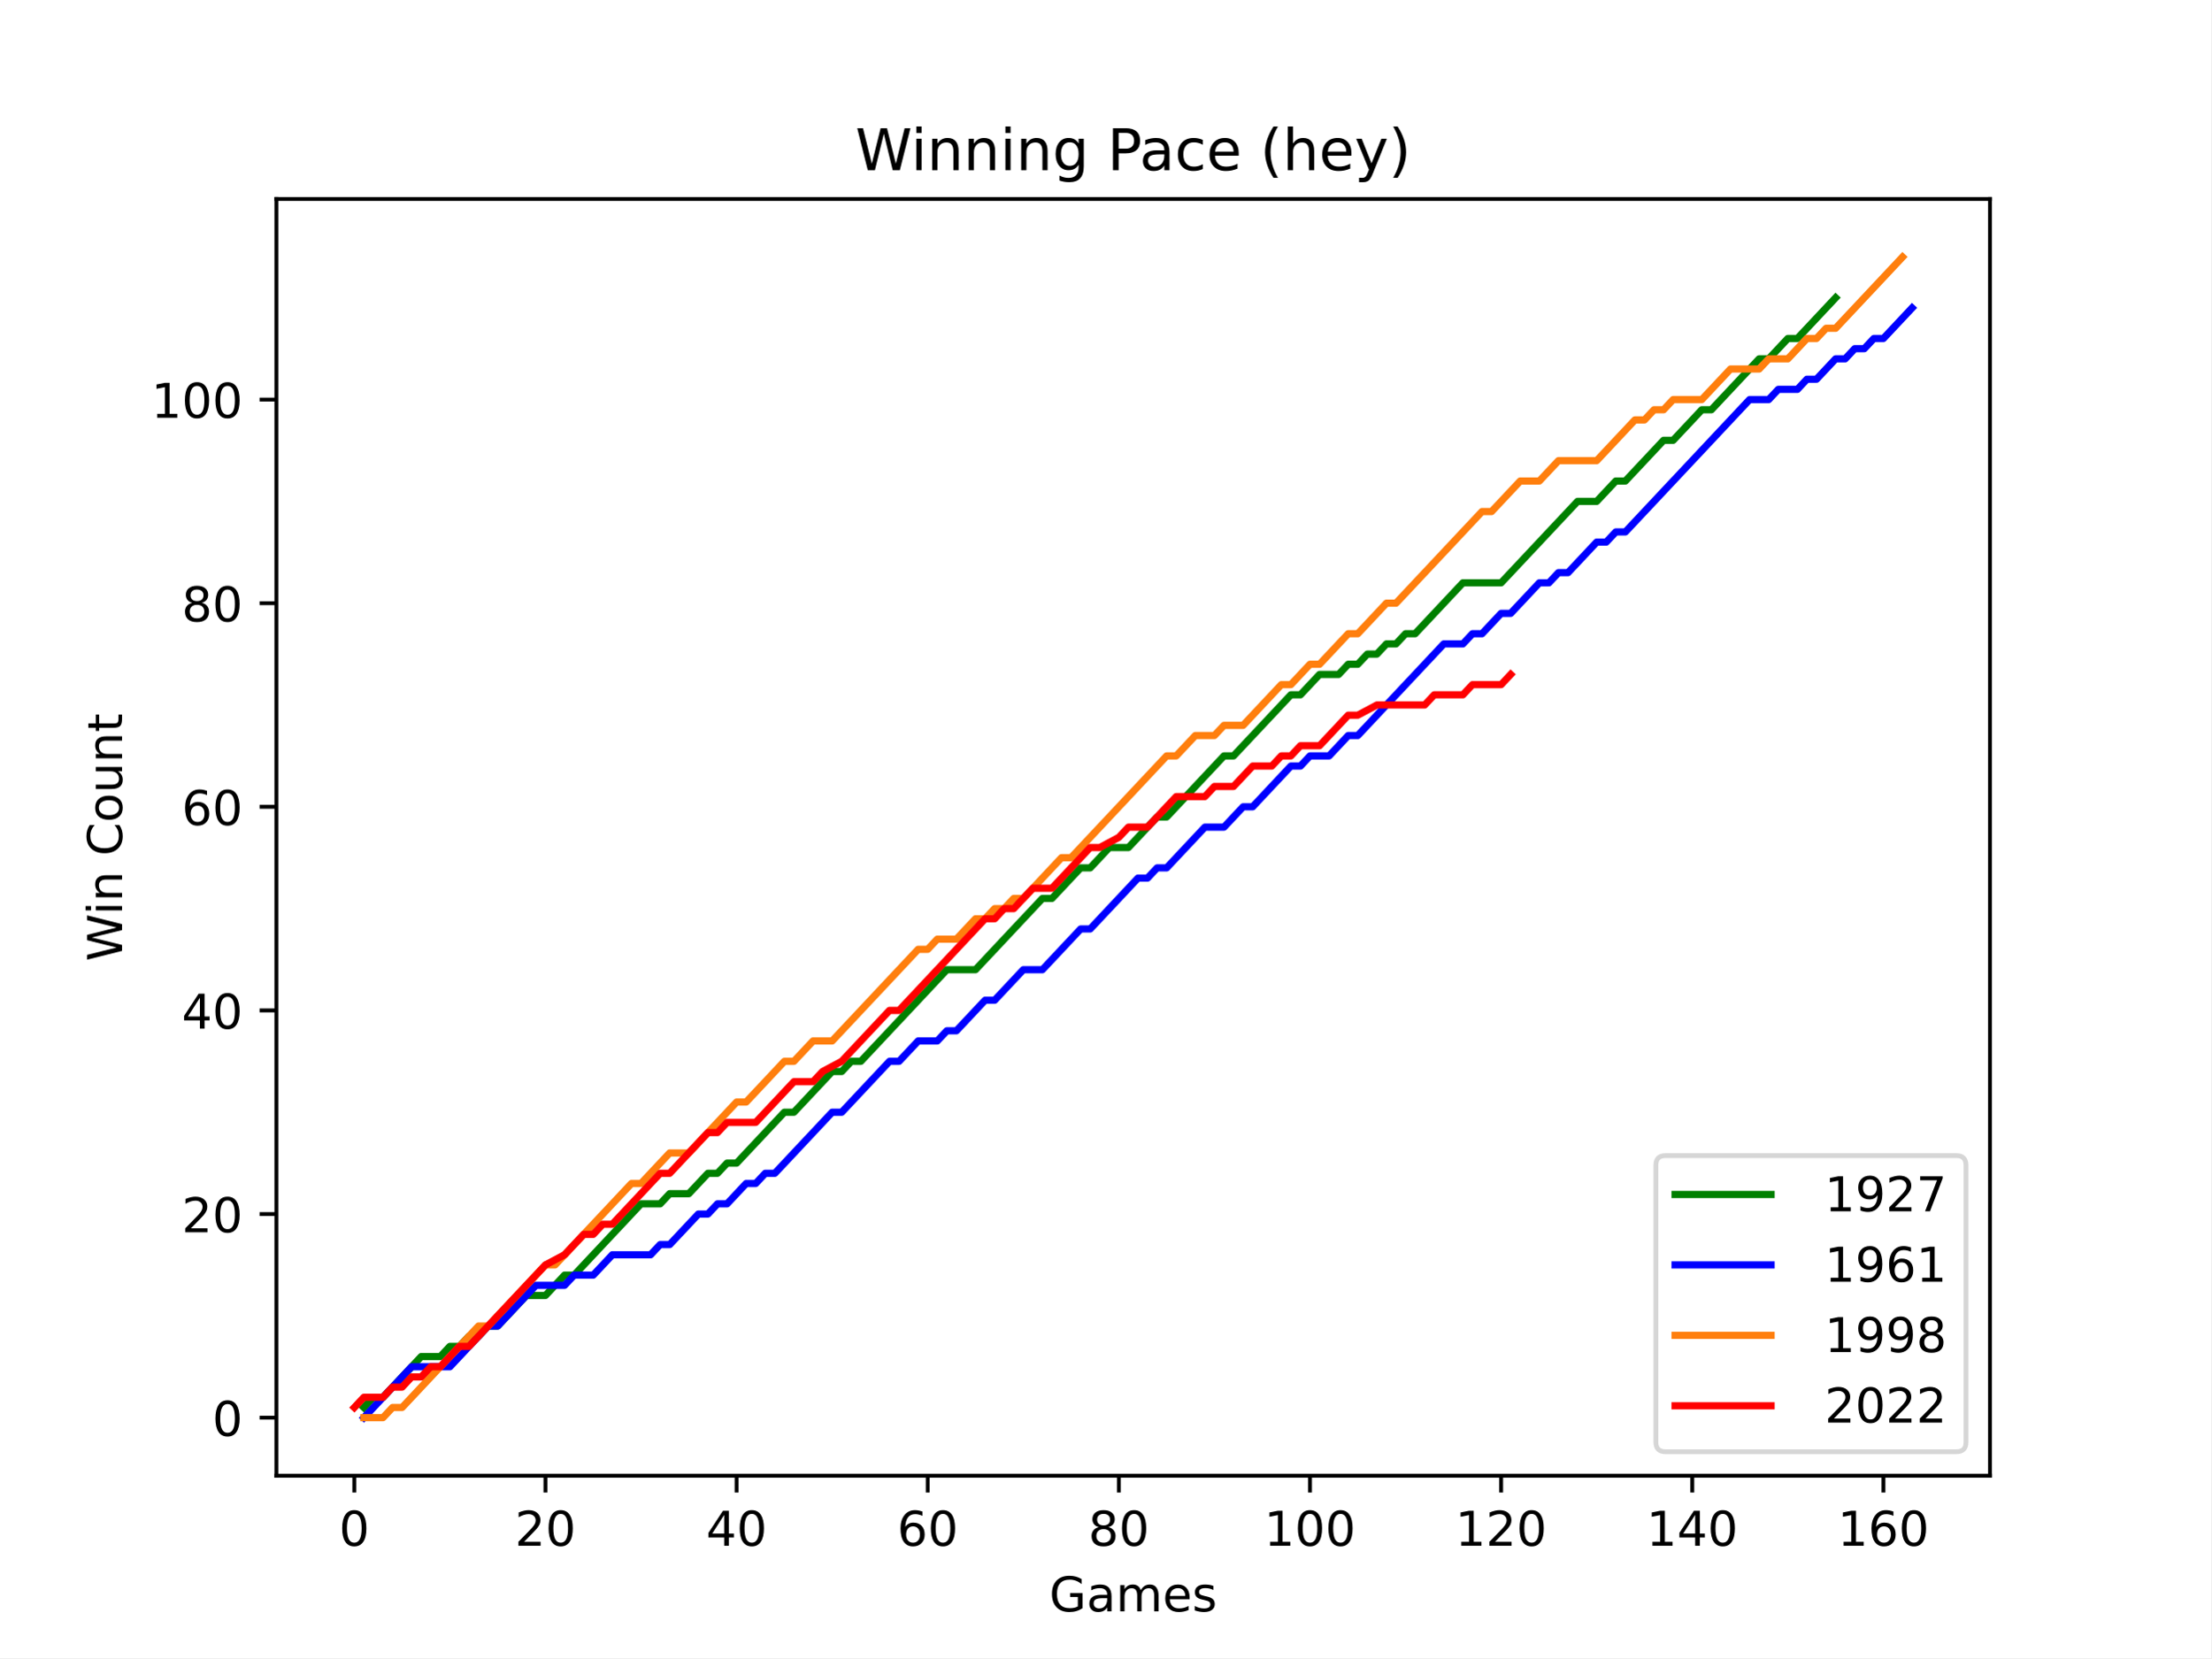
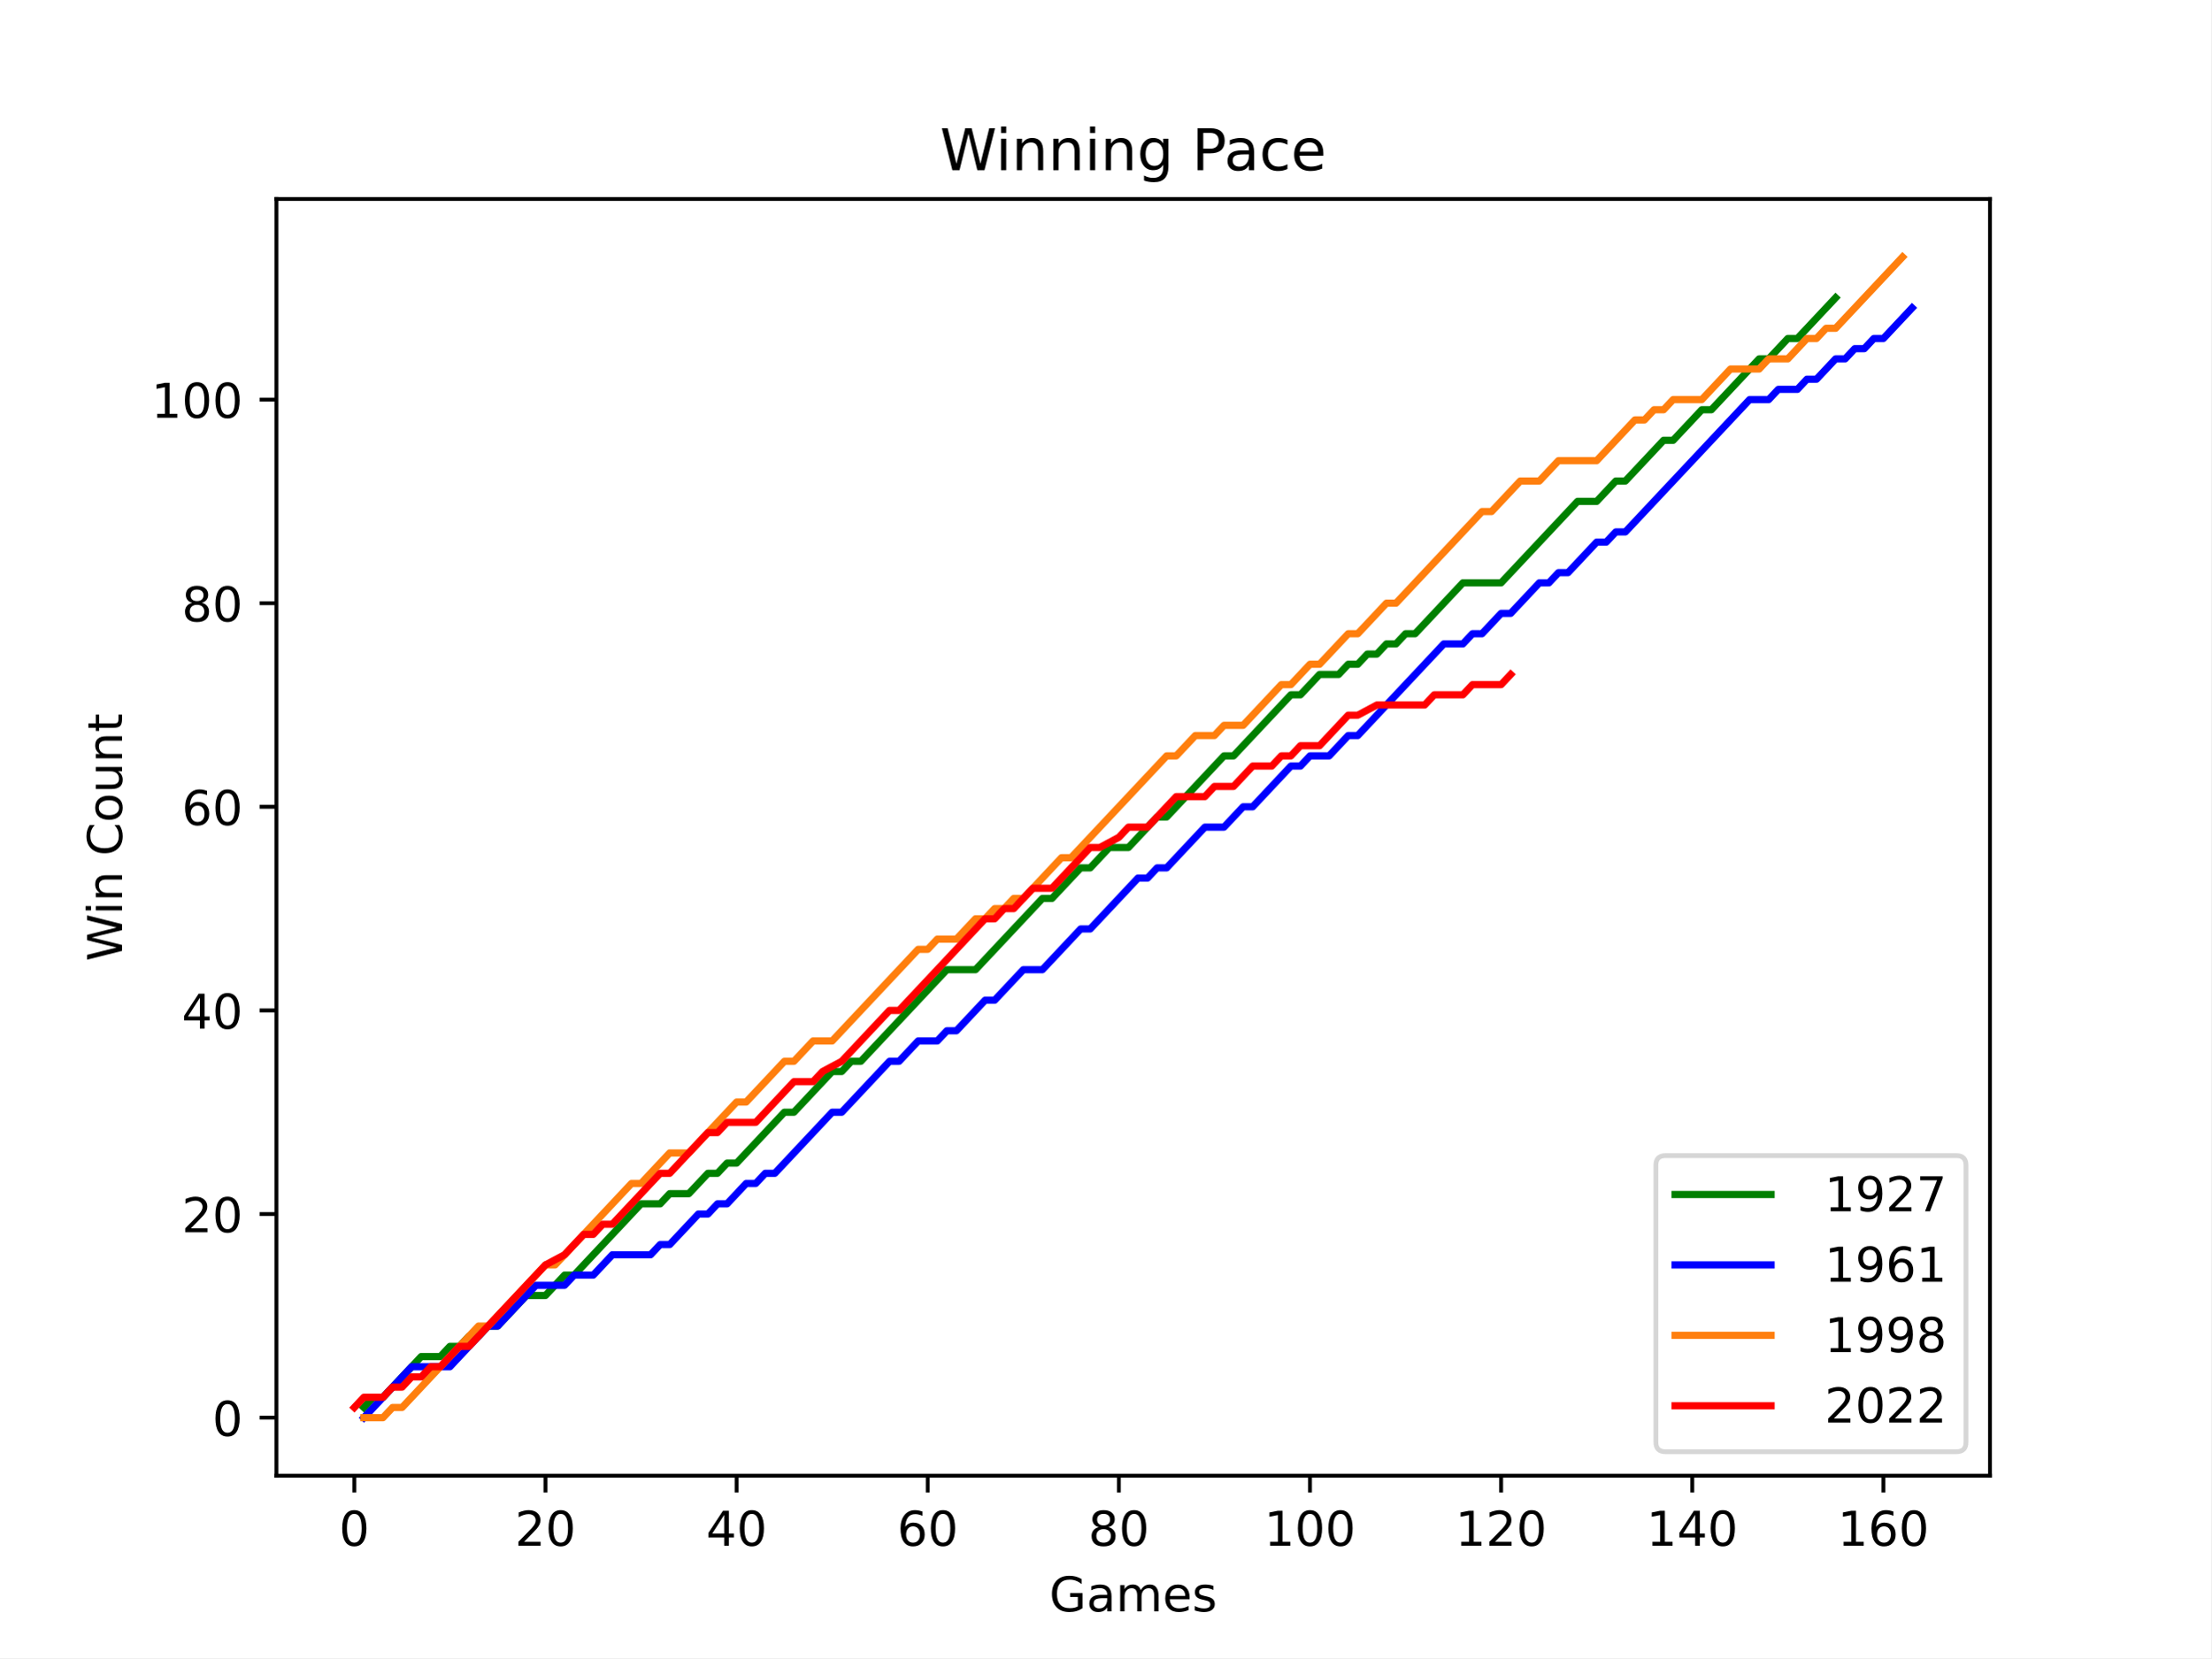
<svg xmlns="http://www.w3.org/2000/svg" xmlns:xlink="http://www.w3.org/1999/xlink" width="460.8pt" height="345.6pt" viewBox="0 0 460.8 345.6" version="1.1">
  <defs>
    <style type="text/css">*{stroke-linejoin: round; stroke-linecap: butt}</style>
  </defs>
  <g id="figure_1">
    <g id="patch_1">
      <path d="M 0 345.6  L 460.8 345.6  L 460.8 0  L 0 0  z " style="fill: #ffffff" />
    </g>
    <g id="axes_1">
      <g id="patch_2">
        <path d="M 57.6 307.584  L 414.72 307.584  L 414.72 41.472  L 57.6 41.472  z " style="fill: #ffffff" />
      </g>
      <g id="matplotlib.axis_1">
        <g id="xtick_1">
          <g id="line2d_1">
            <defs>
-               <path id="m401b7bb1f9" d="M 0 0  L 0 3.5  " style="stroke: #000000; stroke-width: 0.8" />
-             </defs>
-             <g>
-               <use xlink:href="#m401b7bb1f9" x="73.833" y="307.584" style="stroke: #000000; stroke-width: 0.8" />
+               <path id="m3559466e5a" d="M 0 0  L 0 3.5  " style="stroke: #000000; stroke-width: 0.8" />
+             </defs>
+             <g>
+               <use xlink:href="#m3559466e5a" x="73.833" y="307.584" style="stroke: #000000; stroke-width: 0.8" />
            </g>
          </g>
          <g id="text_1">
            <g transform="translate(70.65148 322.1824)scale(0.1 -0.1)">
              <defs>
                <path id="DejaVuSans-30" d="M 2034 4250  Q 1547 4250 1301 3770  Q 1056 3291 1056 2328  Q 1056 1369 1301 889  Q 1547 409 2034 409  Q 2525 409 2770 889  Q 3016 1369 3016 2328  Q 3016 3291 2770 3770  Q 2525 4250 2034 4250  z M 2034 4750  Q 2819 4750 3233 4129  Q 3647 3509 3647 2328  Q 3647 1150 3233 529  Q 2819 -91 2034 -91  Q 1250 -91 836 529  Q 422 1150 422 2328  Q 422 3509 836 4129  Q 1250 4750 2034 4750  z " transform="scale(0.015625)" />
              </defs>
              <use xlink:href="#DejaVuSans-30" />
            </g>
          </g>
        </g>
        <g id="xtick_2">
          <g id="line2d_2">
            <g>
-               <use xlink:href="#m401b7bb1f9" x="113.668" y="307.584" style="stroke: #000000; stroke-width: 0.8" />
+               <use xlink:href="#m3559466e5a" x="113.668" y="307.584" style="stroke: #000000; stroke-width: 0.8" />
            </g>
          </g>
          <g id="text_2">
            <g transform="translate(107.3051 322.1824)scale(0.1 -0.1)">
              <defs>
                <path id="DejaVuSans-32" d="M 1228 531  L 3431 531  L 3431 0  L 469 0  L 469 531  Q 828 903 1448 1529  Q 2069 2156 2228 2338  Q 2531 2678 2651 2914  Q 2772 3150 2772 3378  Q 2772 3750 2511 3984  Q 2250 4219 1831 4219  Q 1534 4219 1204 4116  Q 875 4013 500 3803  L 500 4441  Q 881 4594 1212 4672  Q 1544 4750 1819 4750  Q 2544 4750 2975 4387  Q 3406 4025 3406 3419  Q 3406 3131 3298 2873  Q 3191 2616 2906 2266  Q 2828 2175 2409 1742  Q 1991 1309 1228 531  z " transform="scale(0.015625)" />
              </defs>
              <use xlink:href="#DejaVuSans-32" />
              <use xlink:href="#DejaVuSans-30" x="63.623" />
            </g>
          </g>
        </g>
        <g id="xtick_3">
          <g id="line2d_3">
            <g>
-               <use xlink:href="#m401b7bb1f9" x="153.503" y="307.584" style="stroke: #000000; stroke-width: 0.8" />
+               <use xlink:href="#m3559466e5a" x="153.503" y="307.584" style="stroke: #000000; stroke-width: 0.8" />
            </g>
          </g>
          <g id="text_3">
            <g transform="translate(147.1401 322.1824)scale(0.1 -0.1)">
              <defs>
                <path id="DejaVuSans-34" d="M 2419 4116  L 825 1625  L 2419 1625  L 2419 4116  z M 2253 4666  L 3047 4666  L 3047 1625  L 3713 1625  L 3713 1100  L 3047 1100  L 3047 0  L 2419 0  L 2419 1100  L 313 1100  L 313 1709  L 2253 4666  z " transform="scale(0.015625)" />
              </defs>
              <use xlink:href="#DejaVuSans-34" />
              <use xlink:href="#DejaVuSans-30" x="63.623" />
            </g>
          </g>
        </g>
        <g id="xtick_4">
          <g id="line2d_4">
            <g>
-               <use xlink:href="#m401b7bb1f9" x="193.337" y="307.584" style="stroke: #000000; stroke-width: 0.8" />
+               <use xlink:href="#m3559466e5a" x="193.337" y="307.584" style="stroke: #000000; stroke-width: 0.8" />
            </g>
          </g>
          <g id="text_4">
            <g transform="translate(186.975 322.1824)scale(0.1 -0.1)">
              <defs>
                <path id="DejaVuSans-36" d="M 2113 2584  Q 1688 2584 1439 2293  Q 1191 2003 1191 1497  Q 1191 994 1439 701  Q 1688 409 2113 409  Q 2538 409 2786 701  Q 3034 994 3034 1497  Q 3034 2003 2786 2293  Q 2538 2584 2113 2584  z M 3366 4563  L 3366 3988  Q 3128 4100 2886 4159  Q 2644 4219 2406 4219  Q 1781 4219 1451 3797  Q 1122 3375 1075 2522  Q 1259 2794 1537 2939  Q 1816 3084 2150 3084  Q 2853 3084 3261 2657  Q 3669 2231 3669 1497  Q 3669 778 3244 343  Q 2819 -91 2113 -91  Q 1303 -91 875 529  Q 447 1150 447 2328  Q 447 3434 972 4092  Q 1497 4750 2381 4750  Q 2619 4750 2861 4703  Q 3103 4656 3366 4563  z " transform="scale(0.015625)" />
              </defs>
              <use xlink:href="#DejaVuSans-36" />
              <use xlink:href="#DejaVuSans-30" x="63.623" />
            </g>
          </g>
        </g>
        <g id="xtick_5">
          <g id="line2d_5">
            <g>
-               <use xlink:href="#m401b7bb1f9" x="233.172" y="307.584" style="stroke: #000000; stroke-width: 0.8" />
+               <use xlink:href="#m3559466e5a" x="233.172" y="307.584" style="stroke: #000000; stroke-width: 0.8" />
            </g>
          </g>
          <g id="text_5">
            <g transform="translate(226.8099 322.1824)scale(0.1 -0.1)">
              <defs>
                <path id="DejaVuSans-38" d="M 2034 2216  Q 1584 2216 1326 1975  Q 1069 1734 1069 1313  Q 1069 891 1326 650  Q 1584 409 2034 409  Q 2484 409 2743 651  Q 3003 894 3003 1313  Q 3003 1734 2745 1975  Q 2488 2216 2034 2216  z M 1403 2484  Q 997 2584 770 2862  Q 544 3141 544 3541  Q 544 4100 942 4425  Q 1341 4750 2034 4750  Q 2731 4750 3128 4425  Q 3525 4100 3525 3541  Q 3525 3141 3298 2862  Q 3072 2584 2669 2484  Q 3125 2378 3379 2068  Q 3634 1759 3634 1313  Q 3634 634 3220 271  Q 2806 -91 2034 -91  Q 1263 -91 848 271  Q 434 634 434 1313  Q 434 1759 690 2068  Q 947 2378 1403 2484  z M 1172 3481  Q 1172 3119 1398 2916  Q 1625 2713 2034 2713  Q 2441 2713 2670 2916  Q 2900 3119 2900 3481  Q 2900 3844 2670 4047  Q 2441 4250 2034 4250  Q 1625 4250 1398 4047  Q 1172 3844 1172 3481  z " transform="scale(0.015625)" />
              </defs>
              <use xlink:href="#DejaVuSans-38" />
              <use xlink:href="#DejaVuSans-30" x="63.623" />
            </g>
          </g>
        </g>
        <g id="xtick_6">
          <g id="line2d_6">
            <g>
-               <use xlink:href="#m401b7bb1f9" x="273.007" y="307.584" style="stroke: #000000; stroke-width: 0.8" />
+               <use xlink:href="#m3559466e5a" x="273.007" y="307.584" style="stroke: #000000; stroke-width: 0.8" />
            </g>
          </g>
          <g id="text_6">
            <g transform="translate(263.4635 322.1824)scale(0.1 -0.1)">
              <defs>
                <path id="DejaVuSans-31" d="M 794 531  L 1825 531  L 1825 4091  L 703 3866  L 703 4441  L 1819 4666  L 2450 4666  L 2450 531  L 3481 531  L 3481 0  L 794 0  L 794 531  z " transform="scale(0.015625)" />
              </defs>
              <use xlink:href="#DejaVuSans-31" />
              <use xlink:href="#DejaVuSans-30" x="63.623" />
              <use xlink:href="#DejaVuSans-30" x="127.246" />
            </g>
          </g>
        </g>
        <g id="xtick_7">
          <g id="line2d_7">
            <g>
-               <use xlink:href="#m401b7bb1f9" x="312.842" y="307.584" style="stroke: #000000; stroke-width: 0.8" />
+               <use xlink:href="#m3559466e5a" x="312.842" y="307.584" style="stroke: #000000; stroke-width: 0.8" />
            </g>
          </g>
          <g id="text_7">
            <g transform="translate(303.2985 322.1824)scale(0.1 -0.1)">
              <use xlink:href="#DejaVuSans-31" />
              <use xlink:href="#DejaVuSans-32" x="63.623" />
              <use xlink:href="#DejaVuSans-30" x="127.246" />
            </g>
          </g>
        </g>
        <g id="xtick_8">
          <g id="line2d_8">
            <g>
-               <use xlink:href="#m401b7bb1f9" x="352.677" y="307.584" style="stroke: #000000; stroke-width: 0.8" />
+               <use xlink:href="#m3559466e5a" x="352.677" y="307.584" style="stroke: #000000; stroke-width: 0.8" />
            </g>
          </g>
          <g id="text_8">
            <g transform="translate(343.1334 322.1824)scale(0.1 -0.1)">
              <use xlink:href="#DejaVuSans-31" />
              <use xlink:href="#DejaVuSans-34" x="63.623" />
              <use xlink:href="#DejaVuSans-30" x="127.246" />
            </g>
          </g>
        </g>
        <g id="xtick_9">
          <g id="line2d_9">
            <g>
-               <use xlink:href="#m401b7bb1f9" x="392.512" y="307.584" style="stroke: #000000; stroke-width: 0.8" />
+               <use xlink:href="#m3559466e5a" x="392.512" y="307.584" style="stroke: #000000; stroke-width: 0.8" />
            </g>
          </g>
          <g id="text_9">
            <g transform="translate(382.9683 322.1824)scale(0.1 -0.1)">
              <use xlink:href="#DejaVuSans-31" />
              <use xlink:href="#DejaVuSans-36" x="63.623" />
              <use xlink:href="#DejaVuSans-30" x="127.246" />
            </g>
          </g>
        </g>
        <g id="text_10">
          <g transform="translate(218.6702 335.8606)scale(0.1 -0.1)">
            <defs>
              <path id="DejaVuSans-47" d="M 3809 666  L 3809 1919  L 2778 1919  L 2778 2438  L 4434 2438  L 4434 434  Q 4069 175 3628 42  Q 3188 -91 2688 -91  Q 1594 -91 976 548  Q 359 1188 359 2328  Q 359 3472 976 4111  Q 1594 4750 2688 4750  Q 3144 4750 3555 4637  Q 3966 4525 4313 4306  L 4313 3634  Q 3963 3931 3569 4081  Q 3175 4231 2741 4231  Q 1884 4231 1454 3753  Q 1025 3275 1025 2328  Q 1025 1384 1454 906  Q 1884 428 2741 428  Q 3075 428 3337 486  Q 3600 544 3809 666  z " transform="scale(0.015625)" />
              <path id="DejaVuSans-61" d="M 2194 1759  Q 1497 1759 1228 1600  Q 959 1441 959 1056  Q 959 750 1161 570  Q 1363 391 1709 391  Q 2188 391 2477 730  Q 2766 1069 2766 1631  L 2766 1759  L 2194 1759  z M 3341 1997  L 3341 0  L 2766 0  L 2766 531  Q 2569 213 2275 61  Q 1981 -91 1556 -91  Q 1019 -91 701 211  Q 384 513 384 1019  Q 384 1609 779 1909  Q 1175 2209 1959 2209  L 2766 2209  L 2766 2266  Q 2766 2663 2505 2880  Q 2244 3097 1772 3097  Q 1472 3097 1187 3025  Q 903 2953 641 2809  L 641 3341  Q 956 3463 1253 3523  Q 1550 3584 1831 3584  Q 2591 3584 2966 3190  Q 3341 2797 3341 1997  z " transform="scale(0.015625)" />
              <path id="DejaVuSans-6d" d="M 3328 2828  Q 3544 3216 3844 3400  Q 4144 3584 4550 3584  Q 5097 3584 5394 3201  Q 5691 2819 5691 2113  L 5691 0  L 5113 0  L 5113 2094  Q 5113 2597 4934 2840  Q 4756 3084 4391 3084  Q 3944 3084 3684 2787  Q 3425 2491 3425 1978  L 3425 0  L 2847 0  L 2847 2094  Q 2847 2600 2669 2842  Q 2491 3084 2119 3084  Q 1678 3084 1418 2786  Q 1159 2488 1159 1978  L 1159 0  L 581 0  L 581 3500  L 1159 3500  L 1159 2956  Q 1356 3278 1631 3431  Q 1906 3584 2284 3584  Q 2666 3584 2933 3390  Q 3200 3197 3328 2828  z " transform="scale(0.015625)" />
              <path id="DejaVuSans-65" d="M 3597 1894  L 3597 1613  L 953 1613  Q 991 1019 1311 708  Q 1631 397 2203 397  Q 2534 397 2845 478  Q 3156 559 3463 722  L 3463 178  Q 3153 47 2828 -22  Q 2503 -91 2169 -91  Q 1331 -91 842 396  Q 353 884 353 1716  Q 353 2575 817 3079  Q 1281 3584 2069 3584  Q 2775 3584 3186 3129  Q 3597 2675 3597 1894  z M 3022 2063  Q 3016 2534 2758 2815  Q 2500 3097 2075 3097  Q 1594 3097 1305 2825  Q 1016 2553 972 2059  L 3022 2063  z " transform="scale(0.015625)" />
              <path id="DejaVuSans-73" d="M 2834 3397  L 2834 2853  Q 2591 2978 2328 3040  Q 2066 3103 1784 3103  Q 1356 3103 1142 2972  Q 928 2841 928 2578  Q 928 2378 1081 2264  Q 1234 2150 1697 2047  L 1894 2003  Q 2506 1872 2764 1633  Q 3022 1394 3022 966  Q 3022 478 2636 193  Q 2250 -91 1575 -91  Q 1294 -91 989 -36  Q 684 19 347 128  L 347 722  Q 666 556 975 473  Q 1284 391 1588 391  Q 1994 391 2212 530  Q 2431 669 2431 922  Q 2431 1156 2273 1281  Q 2116 1406 1581 1522  L 1381 1569  Q 847 1681 609 1914  Q 372 2147 372 2553  Q 372 3047 722 3315  Q 1072 3584 1716 3584  Q 2034 3584 2315 3537  Q 2597 3491 2834 3397  z " transform="scale(0.015625)" />
            </defs>
            <use xlink:href="#DejaVuSans-47" />
            <use xlink:href="#DejaVuSans-61" x="77.49" />
            <use xlink:href="#DejaVuSans-6d" x="138.77" />
            <use xlink:href="#DejaVuSans-65" x="236.182" />
            <use xlink:href="#DejaVuSans-73" x="297.705" />
          </g>
        </g>
      </g>
      <g id="matplotlib.axis_2">
        <g id="ytick_1">
          <g id="line2d_10">
            <defs>
-               <path id="m67945b70b3" d="M 0 0  L -3.5 0  " style="stroke: #000000; stroke-width: 0.8" />
-             </defs>
-             <g>
-               <use xlink:href="#m67945b70b3" x="57.6" y="295.488" style="stroke: #000000; stroke-width: 0.8" />
+               <path id="m10ce9fdf8a" d="M 0 0  L -3.5 0  " style="stroke: #000000; stroke-width: 0.8" />
+             </defs>
+             <g>
+               <use xlink:href="#m10ce9fdf8a" x="57.6" y="295.488" style="stroke: #000000; stroke-width: 0.8" />
            </g>
          </g>
          <g id="text_11">
            <g transform="translate(44.2375 299.2872)scale(0.1 -0.1)">
              <use xlink:href="#DejaVuSans-30" />
            </g>
          </g>
        </g>
        <g id="ytick_2">
          <g id="line2d_11">
            <g>
-               <use xlink:href="#m67945b70b3" x="57.6" y="253.046" style="stroke: #000000; stroke-width: 0.8" />
+               <use xlink:href="#m10ce9fdf8a" x="57.6" y="253.046" style="stroke: #000000; stroke-width: 0.8" />
            </g>
          </g>
          <g id="text_12">
            <g transform="translate(37.875 256.8451)scale(0.1 -0.1)">
              <use xlink:href="#DejaVuSans-32" />
              <use xlink:href="#DejaVuSans-30" x="63.623" />
            </g>
          </g>
        </g>
        <g id="ytick_3">
          <g id="line2d_12">
            <g>
-               <use xlink:href="#m67945b70b3" x="57.6" y="210.604" style="stroke: #000000; stroke-width: 0.8" />
+               <use xlink:href="#m10ce9fdf8a" x="57.6" y="210.604" style="stroke: #000000; stroke-width: 0.8" />
            </g>
          </g>
          <g id="text_13">
            <g transform="translate(37.875 214.403)scale(0.1 -0.1)">
              <use xlink:href="#DejaVuSans-34" />
              <use xlink:href="#DejaVuSans-30" x="63.623" />
            </g>
          </g>
        </g>
        <g id="ytick_4">
          <g id="line2d_13">
            <g>
-               <use xlink:href="#m67945b70b3" x="57.6" y="168.162" style="stroke: #000000; stroke-width: 0.8" />
+               <use xlink:href="#m10ce9fdf8a" x="57.6" y="168.162" style="stroke: #000000; stroke-width: 0.8" />
            </g>
          </g>
          <g id="text_14">
            <g transform="translate(37.875 171.9609)scale(0.1 -0.1)">
              <use xlink:href="#DejaVuSans-36" />
              <use xlink:href="#DejaVuSans-30" x="63.623" />
            </g>
          </g>
        </g>
        <g id="ytick_5">
          <g id="line2d_14">
            <g>
-               <use xlink:href="#m67945b70b3" x="57.6" y="125.72" style="stroke: #000000; stroke-width: 0.8" />
+               <use xlink:href="#m10ce9fdf8a" x="57.6" y="125.72" style="stroke: #000000; stroke-width: 0.8" />
            </g>
          </g>
          <g id="text_15">
            <g transform="translate(37.875 129.5188)scale(0.1 -0.1)">
              <use xlink:href="#DejaVuSans-38" />
              <use xlink:href="#DejaVuSans-30" x="63.623" />
            </g>
          </g>
        </g>
        <g id="ytick_6">
          <g id="line2d_15">
            <g>
-               <use xlink:href="#m67945b70b3" x="57.6" y="83.277" style="stroke: #000000; stroke-width: 0.8" />
+               <use xlink:href="#m10ce9fdf8a" x="57.6" y="83.277" style="stroke: #000000; stroke-width: 0.8" />
            </g>
          </g>
          <g id="text_16">
            <g transform="translate(31.5125 87.07669)scale(0.1 -0.1)">
              <use xlink:href="#DejaVuSans-31" />
              <use xlink:href="#DejaVuSans-30" x="63.623" />
              <use xlink:href="#DejaVuSans-30" x="127.246" />
            </g>
          </g>
        </g>
        <g id="text_17">
          <g transform="translate(25.43281 200.3546)rotate(-90)scale(0.1 -0.1)">
            <defs>
              <path id="DejaVuSans-57" d="M 213 4666  L 850 4666  L 1831 722  L 2809 4666  L 3519 4666  L 4500 722  L 5478 4666  L 6119 4666  L 4947 0  L 4153 0  L 3169 4050  L 2175 0  L 1381 0  L 213 4666  z " transform="scale(0.015625)" />
              <path id="DejaVuSans-69" d="M 603 3500  L 1178 3500  L 1178 0  L 603 0  L 603 3500  z M 603 4863  L 1178 4863  L 1178 4134  L 603 4134  L 603 4863  z " transform="scale(0.015625)" />
              <path id="DejaVuSans-6e" d="M 3513 2113  L 3513 0  L 2938 0  L 2938 2094  Q 2938 2591 2744 2837  Q 2550 3084 2163 3084  Q 1697 3084 1428 2787  Q 1159 2491 1159 1978  L 1159 0  L 581 0  L 581 3500  L 1159 3500  L 1159 2956  Q 1366 3272 1645 3428  Q 1925 3584 2291 3584  Q 2894 3584 3203 3211  Q 3513 2838 3513 2113  z " transform="scale(0.015625)" />
              <path id="DejaVuSans-20" transform="scale(0.015625)" />
              <path id="DejaVuSans-43" d="M 4122 4306  L 4122 3641  Q 3803 3938 3442 4084  Q 3081 4231 2675 4231  Q 1875 4231 1450 3742  Q 1025 3253 1025 2328  Q 1025 1406 1450 917  Q 1875 428 2675 428  Q 3081 428 3442 575  Q 3803 722 4122 1019  L 4122 359  Q 3791 134 3420 21  Q 3050 -91 2638 -91  Q 1578 -91 968 557  Q 359 1206 359 2328  Q 359 3453 968 4101  Q 1578 4750 2638 4750  Q 3056 4750 3426 4639  Q 3797 4528 4122 4306  z " transform="scale(0.015625)" />
              <path id="DejaVuSans-6f" d="M 1959 3097  Q 1497 3097 1228 2736  Q 959 2375 959 1747  Q 959 1119 1226 758  Q 1494 397 1959 397  Q 2419 397 2687 759  Q 2956 1122 2956 1747  Q 2956 2369 2687 2733  Q 2419 3097 1959 3097  z M 1959 3584  Q 2709 3584 3137 3096  Q 3566 2609 3566 1747  Q 3566 888 3137 398  Q 2709 -91 1959 -91  Q 1206 -91 779 398  Q 353 888 353 1747  Q 353 2609 779 3096  Q 1206 3584 1959 3584  z " transform="scale(0.015625)" />
              <path id="DejaVuSans-75" d="M 544 1381  L 544 3500  L 1119 3500  L 1119 1403  Q 1119 906 1312 657  Q 1506 409 1894 409  Q 2359 409 2629 706  Q 2900 1003 2900 1516  L 2900 3500  L 3475 3500  L 3475 0  L 2900 0  L 2900 538  Q 2691 219 2414 64  Q 2138 -91 1772 -91  Q 1169 -91 856 284  Q 544 659 544 1381  z M 1991 3584  L 1991 3584  z " transform="scale(0.015625)" />
              <path id="DejaVuSans-74" d="M 1172 4494  L 1172 3500  L 2356 3500  L 2356 3053  L 1172 3053  L 1172 1153  Q 1172 725 1289 603  Q 1406 481 1766 481  L 2356 481  L 2356 0  L 1766 0  Q 1100 0 847 248  Q 594 497 594 1153  L 594 3053  L 172 3053  L 172 3500  L 594 3500  L 594 4494  L 1172 4494  z " transform="scale(0.015625)" />
            </defs>
            <use xlink:href="#DejaVuSans-57" />
            <use xlink:href="#DejaVuSans-69" x="96.627" />
            <use xlink:href="#DejaVuSans-6e" x="124.41" />
            <use xlink:href="#DejaVuSans-20" x="187.789" />
            <use xlink:href="#DejaVuSans-43" x="219.576" />
            <use xlink:href="#DejaVuSans-6f" x="289.4" />
            <use xlink:href="#DejaVuSans-75" x="350.582" />
            <use xlink:href="#DejaVuSans-6e" x="413.961" />
            <use xlink:href="#DejaVuSans-74" x="477.34" />
          </g>
        </g>
      </g>
      <g id="line2d_16">
-         <path d="M 75.824 293.366  L 77.816 291.244  L 79.808 291.244  L 87.775 282.755  L 91.758 282.755  L 93.75 280.633  L 95.742 280.633  L 97.734 278.511  L 99.725 278.511  L 101.717 276.389  L 103.709 276.389  L 109.684 270.023  L 113.668 270.023  L 117.651 265.779  L 119.643 265.779  L 133.585 250.924  L 137.569 250.924  L 139.56 248.802  L 143.544 248.802  L 147.527 244.557  L 149.519 244.557  L 151.511 242.435  L 153.503 242.435  L 163.461 231.825  L 165.453 231.825  L 173.42 223.336  L 175.412 223.336  L 177.404 221.214  L 179.395 221.214  L 197.321 202.115  L 203.296 202.115  L 217.238 187.261  L 219.23 187.261  L 225.205 180.894  L 227.197 180.894  L 231.181 176.65  L 235.164 176.65  L 241.139 170.284  L 243.131 170.284  L 255.082 157.551  L 257.073 157.551  L 269.024 144.819  L 271.016 144.819  L 274.999 140.574  L 278.983 140.574  L 280.974 138.452  L 282.966 138.452  L 284.958 136.33  L 286.95 136.33  L 288.941 134.208  L 290.933 134.208  L 292.925 132.086  L 294.916 132.086  L 304.875 121.475  L 312.842 121.475  L 328.776 104.499  L 332.76 104.499  L 336.743 100.254  L 338.735 100.254  L 346.702 91.766  L 348.694 91.766  L 354.669 85.4  L 356.661 85.4  L 366.619 74.789  L 368.611 74.789  L 372.595 70.545  L 374.586 70.545  L 382.553 62.056  L 382.553 62.056  " clip-path="url(#p395c5e7296)" style="fill: none; stroke: #008000; stroke-width: 1.5; stroke-linecap: square" />
+         <path d="M 75.824 293.366  L 77.816 291.244  L 79.808 291.244  L 87.775 282.755  L 91.758 282.755  L 93.75 280.633  L 95.742 280.633  L 97.734 278.511  L 99.725 278.511  L 101.717 276.389  L 103.709 276.389  L 109.684 270.023  L 113.668 270.023  L 117.651 265.779  L 119.643 265.779  L 133.585 250.924  L 137.569 250.924  L 139.56 248.802  L 143.544 248.802  L 147.527 244.557  L 149.519 244.557  L 151.511 242.435  L 153.503 242.435  L 163.461 231.825  L 165.453 231.825  L 173.42 223.336  L 175.412 223.336  L 177.404 221.214  L 179.395 221.214  L 197.321 202.115  L 203.296 202.115  L 217.238 187.261  L 219.23 187.261  L 225.205 180.894  L 227.197 180.894  L 231.181 176.65  L 235.164 176.65  L 241.139 170.284  L 243.131 170.284  L 255.082 157.551  L 257.073 157.551  L 269.024 144.819  L 271.016 144.819  L 274.999 140.574  L 278.983 140.574  L 280.974 138.452  L 282.966 138.452  L 284.958 136.33  L 286.95 136.33  L 288.941 134.208  L 290.933 134.208  L 292.925 132.086  L 294.916 132.086  L 304.875 121.475  L 312.842 121.475  L 328.776 104.499  L 332.76 104.499  L 336.743 100.254  L 338.735 100.254  L 346.702 91.766  L 348.694 91.766  L 354.669 85.4  L 356.661 85.4  L 366.619 74.789  L 368.611 74.789  L 372.595 70.545  L 374.586 70.545  L 382.553 62.056  L 382.553 62.056  " clip-path="url(#pf44dc87b5c)" style="fill: none; stroke: #008000; stroke-width: 1.5; stroke-linecap: square" />
      </g>
      <g id="line2d_17">
-         <path d="M 75.824 295.488  L 85.783 284.877  L 93.75 284.877  L 101.717 276.389  L 103.709 276.389  L 111.676 267.901  L 117.651 267.901  L 119.643 265.779  L 123.626 265.779  L 127.61 261.534  L 135.577 261.534  L 137.569 259.412  L 139.56 259.412  L 145.536 253.046  L 147.527 253.046  L 149.519 250.924  L 151.511 250.924  L 155.494 246.68  L 157.486 246.68  L 159.478 244.557  L 161.47 244.557  L 173.42 231.825  L 175.412 231.825  L 185.37 221.214  L 187.362 221.214  L 191.346 216.97  L 195.329 216.97  L 197.321 214.848  L 199.313 214.848  L 205.288 208.482  L 207.28 208.482  L 213.255 202.115  L 217.238 202.115  L 225.205 193.627  L 227.197 193.627  L 237.156 183.016  L 239.148 183.016  L 241.139 180.894  L 243.131 180.894  L 251.098 172.406  L 255.082 172.406  L 259.065 168.162  L 261.057 168.162  L 269.024 159.673  L 271.016 159.673  L 273.007 157.551  L 276.991 157.551  L 280.974 153.307  L 282.966 153.307  L 300.892 134.208  L 304.875 134.208  L 306.867 132.086  L 308.859 132.086  L 312.842 127.842  L 314.834 127.842  L 320.809 121.475  L 322.801 121.475  L 324.793 119.353  L 326.784 119.353  L 332.76 112.987  L 334.751 112.987  L 336.743 110.865  L 338.735 110.865  L 364.628 83.277  L 368.611 83.277  L 370.603 81.155  L 374.586 81.155  L 376.578 79.033  L 378.57 79.033  L 382.553 74.789  L 384.545 74.789  L 386.537 72.667  L 388.529 72.667  L 390.52 70.545  L 392.512 70.545  L 398.487 64.179  L 398.487 64.179  " clip-path="url(#p395c5e7296)" style="fill: none; stroke: #0000ff; stroke-width: 1.5; stroke-linecap: square" />
+         <path d="M 75.824 295.488  L 85.783 284.877  L 93.75 284.877  L 101.717 276.389  L 103.709 276.389  L 111.676 267.901  L 117.651 267.901  L 119.643 265.779  L 123.626 265.779  L 127.61 261.534  L 135.577 261.534  L 137.569 259.412  L 139.56 259.412  L 145.536 253.046  L 147.527 253.046  L 149.519 250.924  L 151.511 250.924  L 155.494 246.68  L 157.486 246.68  L 159.478 244.557  L 161.47 244.557  L 173.42 231.825  L 175.412 231.825  L 185.37 221.214  L 187.362 221.214  L 191.346 216.97  L 195.329 216.97  L 197.321 214.848  L 199.313 214.848  L 205.288 208.482  L 207.28 208.482  L 213.255 202.115  L 217.238 202.115  L 225.205 193.627  L 227.197 193.627  L 237.156 183.016  L 239.148 183.016  L 241.139 180.894  L 243.131 180.894  L 251.098 172.406  L 255.082 172.406  L 259.065 168.162  L 261.057 168.162  L 269.024 159.673  L 271.016 159.673  L 273.007 157.551  L 276.991 157.551  L 280.974 153.307  L 282.966 153.307  L 300.892 134.208  L 304.875 134.208  L 306.867 132.086  L 308.859 132.086  L 312.842 127.842  L 314.834 127.842  L 320.809 121.475  L 322.801 121.475  L 324.793 119.353  L 326.784 119.353  L 332.76 112.987  L 334.751 112.987  L 336.743 110.865  L 338.735 110.865  L 364.628 83.277  L 368.611 83.277  L 370.603 81.155  L 374.586 81.155  L 376.578 79.033  L 378.57 79.033  L 382.553 74.789  L 384.545 74.789  L 386.537 72.667  L 388.529 72.667  L 390.52 70.545  L 392.512 70.545  L 398.487 64.179  L 398.487 64.179  " clip-path="url(#pf44dc87b5c)" style="fill: none; stroke: #0000ff; stroke-width: 1.5; stroke-linecap: square" />
      </g>
      <g id="line2d_18">
-         <path d="M 75.824 295.488  L 79.808 295.488  L 81.8 293.366  L 83.791 293.366  L 99.725 276.389  L 101.717 276.389  L 113.668 263.656  L 115.659 263.656  L 131.593 246.68  L 133.585 246.68  L 139.56 240.313  L 143.544 240.313  L 153.503 229.703  L 155.494 229.703  L 163.461 221.214  L 165.453 221.214  L 169.437 216.97  L 173.42 216.97  L 191.346 197.871  L 193.337 197.871  L 195.329 195.749  L 199.313 195.749  L 203.296 191.505  L 205.288 191.505  L 207.28 189.383  L 209.271 189.383  L 211.263 187.261  L 213.255 187.261  L 221.222 178.772  L 223.214 178.772  L 243.131 157.551  L 245.123 157.551  L 249.106 153.307  L 253.09 153.307  L 255.082 151.185  L 259.065 151.185  L 267.032 142.696  L 269.024 142.696  L 273.007 138.452  L 274.999 138.452  L 280.974 132.086  L 282.966 132.086  L 288.941 125.72  L 290.933 125.72  L 308.859 106.621  L 310.85 106.621  L 316.826 100.254  L 320.809 100.254  L 324.793 96.01  L 332.76 96.01  L 340.727 87.522  L 342.718 87.522  L 344.71 85.4  L 346.702 85.4  L 348.694 83.277  L 354.669 83.277  L 360.644 76.911  L 366.619 76.911  L 368.611 74.789  L 372.595 74.789  L 376.578 70.545  L 378.57 70.545  L 380.562 68.423  L 382.553 68.423  L 396.496 53.568  L 396.496 53.568  " clip-path="url(#p395c5e7296)" style="fill: none; stroke: #ff7f0e; stroke-width: 1.5; stroke-linecap: square" />
+         <path d="M 75.824 295.488  L 79.808 295.488  L 81.8 293.366  L 83.791 293.366  L 99.725 276.389  L 101.717 276.389  L 113.668 263.656  L 115.659 263.656  L 131.593 246.68  L 133.585 246.68  L 139.56 240.313  L 143.544 240.313  L 153.503 229.703  L 155.494 229.703  L 163.461 221.214  L 165.453 221.214  L 169.437 216.97  L 173.42 216.97  L 191.346 197.871  L 193.337 197.871  L 195.329 195.749  L 199.313 195.749  L 203.296 191.505  L 205.288 191.505  L 207.28 189.383  L 209.271 189.383  L 211.263 187.261  L 213.255 187.261  L 221.222 178.772  L 223.214 178.772  L 243.131 157.551  L 245.123 157.551  L 249.106 153.307  L 253.09 153.307  L 255.082 151.185  L 259.065 151.185  L 267.032 142.696  L 269.024 142.696  L 273.007 138.452  L 274.999 138.452  L 280.974 132.086  L 282.966 132.086  L 288.941 125.72  L 290.933 125.72  L 308.859 106.621  L 310.85 106.621  L 316.826 100.254  L 320.809 100.254  L 324.793 96.01  L 332.76 96.01  L 340.727 87.522  L 342.718 87.522  L 344.71 85.4  L 346.702 85.4  L 348.694 83.277  L 354.669 83.277  L 360.644 76.911  L 366.619 76.911  L 368.611 74.789  L 372.595 74.789  L 376.578 70.545  L 378.57 70.545  L 380.562 68.423  L 382.553 68.423  L 396.496 53.568  L 396.496 53.568  " clip-path="url(#pf44dc87b5c)" style="fill: none; stroke: #ff7f0e; stroke-width: 1.5; stroke-linecap: square" />
      </g>
      <g id="line2d_19">
-         <path d="M 73.833 293.366  L 75.824 291.244  L 77.816 291.244  L 79.808 291.244  L 81.8 289.122  L 83.791 289.122  L 85.783 287  L 87.775 287  L 89.767 284.877  L 91.758 284.877  L 93.75 282.755  L 95.742 280.633  L 97.734 280.633  L 99.725 278.511  L 101.717 276.389  L 103.709 274.267  L 105.701 272.145  L 107.692 270.023  L 109.684 267.901  L 111.676 265.779  L 113.668 263.656  L 117.651 261.534  L 119.643 259.412  L 121.635 257.29  L 123.626 257.29  L 125.618 255.168  L 127.61 255.168  L 129.602 253.046  L 131.593 250.924  L 133.585 248.802  L 135.577 246.68  L 137.569 244.557  L 139.56 244.557  L 141.552 242.435  L 143.544 240.313  L 145.536 238.191  L 147.527 236.069  L 149.519 236.069  L 151.511 233.947  L 153.503 233.947  L 155.494 233.947  L 157.486 233.947  L 159.478 231.825  L 161.47 229.703  L 163.461 227.581  L 165.453 225.459  L 167.445 225.459  L 169.437 225.459  L 171.428 223.336  L 175.412 221.214  L 177.404 219.092  L 179.395 216.97  L 181.387 214.848  L 183.379 212.726  L 185.37 210.604  L 187.362 210.604  L 189.354 208.482  L 191.346 206.36  L 193.337 204.237  L 195.329 202.115  L 197.321 199.993  L 199.313 197.871  L 201.304 195.749  L 203.296 193.627  L 205.288 191.505  L 207.28 191.505  L 209.271 189.383  L 211.263 189.383  L 213.255 187.261  L 215.247 185.139  L 217.238 185.139  L 219.23 185.139  L 221.222 183.016  L 223.214 180.894  L 225.205 178.772  L 227.197 176.65  L 229.189 176.65  L 233.172 174.528  L 235.164 172.406  L 237.156 172.406  L 239.148 172.406  L 241.139 170.284  L 243.131 168.162  L 245.123 166.04  L 247.115 166.04  L 249.106 166.04  L 251.098 166.04  L 253.09 163.917  L 255.082 163.917  L 257.073 163.917  L 259.065 161.795  L 261.057 159.673  L 263.049 159.673  L 265.04 159.673  L 267.032 157.551  L 269.024 157.551  L 271.016 155.429  L 273.007 155.429  L 274.999 155.429  L 276.991 153.307  L 278.983 151.185  L 280.974 149.063  L 282.966 149.063  L 286.95 146.941  L 288.941 146.941  L 290.933 146.941  L 292.925 146.941  L 294.916 146.941  L 296.908 146.941  L 298.9 144.819  L 300.892 144.819  L 302.883 144.819  L 304.875 144.819  L 306.867 142.696  L 308.859 142.696  L 310.85 142.696  L 312.842 142.696  L 314.834 140.574  " clip-path="url(#p395c5e7296)" style="fill: none; stroke: #ff0000; stroke-width: 1.5; stroke-linecap: square" />
+         <path d="M 73.833 293.366  L 75.824 291.244  L 77.816 291.244  L 79.808 291.244  L 81.8 289.122  L 83.791 289.122  L 85.783 287  L 87.775 287  L 89.767 284.877  L 91.758 284.877  L 93.75 282.755  L 95.742 280.633  L 97.734 280.633  L 99.725 278.511  L 101.717 276.389  L 103.709 274.267  L 105.701 272.145  L 107.692 270.023  L 109.684 267.901  L 111.676 265.779  L 113.668 263.656  L 117.651 261.534  L 119.643 259.412  L 121.635 257.29  L 123.626 257.29  L 125.618 255.168  L 127.61 255.168  L 129.602 253.046  L 131.593 250.924  L 133.585 248.802  L 135.577 246.68  L 137.569 244.557  L 139.56 244.557  L 141.552 242.435  L 143.544 240.313  L 145.536 238.191  L 147.527 236.069  L 149.519 236.069  L 151.511 233.947  L 153.503 233.947  L 155.494 233.947  L 157.486 233.947  L 159.478 231.825  L 161.47 229.703  L 163.461 227.581  L 165.453 225.459  L 167.445 225.459  L 169.437 225.459  L 171.428 223.336  L 175.412 221.214  L 177.404 219.092  L 179.395 216.97  L 181.387 214.848  L 183.379 212.726  L 185.37 210.604  L 187.362 210.604  L 189.354 208.482  L 191.346 206.36  L 193.337 204.237  L 195.329 202.115  L 197.321 199.993  L 199.313 197.871  L 201.304 195.749  L 203.296 193.627  L 205.288 191.505  L 207.28 191.505  L 209.271 189.383  L 211.263 189.383  L 213.255 187.261  L 215.247 185.139  L 217.238 185.139  L 219.23 185.139  L 221.222 183.016  L 223.214 180.894  L 225.205 178.772  L 227.197 176.65  L 229.189 176.65  L 233.172 174.528  L 235.164 172.406  L 237.156 172.406  L 239.148 172.406  L 241.139 170.284  L 243.131 168.162  L 245.123 166.04  L 247.115 166.04  L 249.106 166.04  L 251.098 166.04  L 253.09 163.917  L 255.082 163.917  L 257.073 163.917  L 259.065 161.795  L 261.057 159.673  L 263.049 159.673  L 265.04 159.673  L 267.032 157.551  L 269.024 157.551  L 271.016 155.429  L 273.007 155.429  L 274.999 155.429  L 276.991 153.307  L 278.983 151.185  L 280.974 149.063  L 282.966 149.063  L 286.95 146.941  L 288.941 146.941  L 290.933 146.941  L 292.925 146.941  L 294.916 146.941  L 296.908 146.941  L 298.9 144.819  L 300.892 144.819  L 302.883 144.819  L 304.875 144.819  L 306.867 142.696  L 308.859 142.696  L 310.85 142.696  L 312.842 142.696  L 314.834 140.574  " clip-path="url(#pf44dc87b5c)" style="fill: none; stroke: #ff0000; stroke-width: 1.5; stroke-linecap: square" />
      </g>
      <g id="patch_3">
        <path d="M 57.6 307.584  L 57.6 41.472  " style="fill: none; stroke: #000000; stroke-width: 0.8; stroke-linejoin: miter; stroke-linecap: square" />
      </g>
      <g id="patch_4">
        <path d="M 414.72 307.584  L 414.72 41.472  " style="fill: none; stroke: #000000; stroke-width: 0.8; stroke-linejoin: miter; stroke-linecap: square" />
      </g>
      <g id="patch_5">
        <path d="M 57.6 307.584  L 414.72 307.584  " style="fill: none; stroke: #000000; stroke-width: 0.8; stroke-linejoin: miter; stroke-linecap: square" />
      </g>
      <g id="patch_6">
        <path d="M 57.6 41.472  L 414.72 41.472  " style="fill: none; stroke: #000000; stroke-width: 0.8; stroke-linejoin: miter; stroke-linecap: square" />
      </g>
      <g id="text_18">
-         <g transform="translate(178.2553 35.472)scale(0.12 -0.12)">
+         <g transform="translate(195.8897 35.472)scale(0.12 -0.12)">
          <defs>
            <path id="DejaVuSans-67" d="M 2906 1791  Q 2906 2416 2648 2759  Q 2391 3103 1925 3103  Q 1463 3103 1205 2759  Q 947 2416 947 1791  Q 947 1169 1205 825  Q 1463 481 1925 481  Q 2391 481 2648 825  Q 2906 1169 2906 1791  z M 3481 434  Q 3481 -459 3084 -895  Q 2688 -1331 1869 -1331  Q 1566 -1331 1297 -1286  Q 1028 -1241 775 -1147  L 775 -588  Q 1028 -725 1275 -790  Q 1522 -856 1778 -856  Q 2344 -856 2625 -561  Q 2906 -266 2906 331  L 2906 616  Q 2728 306 2450 153  Q 2172 0 1784 0  Q 1141 0 747 490  Q 353 981 353 1791  Q 353 2603 747 3093  Q 1141 3584 1784 3584  Q 2172 3584 2450 3431  Q 2728 3278 2906 2969  L 2906 3500  L 3481 3500  L 3481 434  z " transform="scale(0.015625)" />
            <path id="DejaVuSans-50" d="M 1259 4147  L 1259 2394  L 2053 2394  Q 2494 2394 2734 2622  Q 2975 2850 2975 3272  Q 2975 3691 2734 3919  Q 2494 4147 2053 4147  L 1259 4147  z M 628 4666  L 2053 4666  Q 2838 4666 3239 4311  Q 3641 3956 3641 3272  Q 3641 2581 3239 2228  Q 2838 1875 2053 1875  L 1259 1875  L 1259 0  L 628 0  L 628 4666  z " transform="scale(0.015625)" />
            <path id="DejaVuSans-63" d="M 3122 3366  L 3122 2828  Q 2878 2963 2633 3030  Q 2388 3097 2138 3097  Q 1578 3097 1268 2742  Q 959 2388 959 1747  Q 959 1106 1268 751  Q 1578 397 2138 397  Q 2388 397 2633 464  Q 2878 531 3122 666  L 3122 134  Q 2881 22 2623 -34  Q 2366 -91 2075 -91  Q 1284 -91 818 406  Q 353 903 353 1747  Q 353 2603 823 3093  Q 1294 3584 2113 3584  Q 2378 3584 2631 3529  Q 2884 3475 3122 3366  z " transform="scale(0.015625)" />
-             <path id="DejaVuSans-28" d="M 1984 4856  Q 1566 4138 1362 3434  Q 1159 2731 1159 2009  Q 1159 1288 1364 580  Q 1569 -128 1984 -844  L 1484 -844  Q 1016 -109 783 600  Q 550 1309 550 2009  Q 550 2706 781 3412  Q 1013 4119 1484 4856  L 1984 4856  z " transform="scale(0.015625)" />
-             <path id="DejaVuSans-68" d="M 3513 2113  L 3513 0  L 2938 0  L 2938 2094  Q 2938 2591 2744 2837  Q 2550 3084 2163 3084  Q 1697 3084 1428 2787  Q 1159 2491 1159 1978  L 1159 0  L 581 0  L 581 4863  L 1159 4863  L 1159 2956  Q 1366 3272 1645 3428  Q 1925 3584 2291 3584  Q 2894 3584 3203 3211  Q 3513 2838 3513 2113  z " transform="scale(0.015625)" />
-             <path id="DejaVuSans-79" d="M 2059 -325  Q 1816 -950 1584 -1140  Q 1353 -1331 966 -1331  L 506 -1331  L 506 -850  L 844 -850  Q 1081 -850 1212 -737  Q 1344 -625 1503 -206  L 1606 56  L 191 3500  L 800 3500  L 1894 763  L 2988 3500  L 3597 3500  L 2059 -325  z " transform="scale(0.015625)" />
-             <path id="DejaVuSans-29" d="M 513 4856  L 1013 4856  Q 1481 4119 1714 3412  Q 1947 2706 1947 2009  Q 1947 1309 1714 600  Q 1481 -109 1013 -844  L 513 -844  Q 928 -128 1133 580  Q 1338 1288 1338 2009  Q 1338 2731 1133 3434  Q 928 4138 513 4856  z " transform="scale(0.015625)" />
          </defs>
          <use xlink:href="#DejaVuSans-57" />
          <use xlink:href="#DejaVuSans-69" x="96.627" />
          <use xlink:href="#DejaVuSans-6e" x="124.41" />
          <use xlink:href="#DejaVuSans-6e" x="187.789" />
          <use xlink:href="#DejaVuSans-69" x="251.168" />
          <use xlink:href="#DejaVuSans-6e" x="278.951" />
          <use xlink:href="#DejaVuSans-67" x="342.33" />
          <use xlink:href="#DejaVuSans-20" x="405.807" />
          <use xlink:href="#DejaVuSans-50" x="437.594" />
          <use xlink:href="#DejaVuSans-61" x="493.396" />
          <use xlink:href="#DejaVuSans-63" x="554.676" />
          <use xlink:href="#DejaVuSans-65" x="609.656" />
-           <use xlink:href="#DejaVuSans-20" x="671.18" />
-           <use xlink:href="#DejaVuSans-28" x="702.967" />
-           <use xlink:href="#DejaVuSans-68" x="741.98" />
-           <use xlink:href="#DejaVuSans-65" x="805.359" />
-           <use xlink:href="#DejaVuSans-79" x="866.883" />
-           <use xlink:href="#DejaVuSans-29" x="926.062" />
        </g>
      </g>
      <g id="legend_1">
        <g id="patch_7">
          <path d="M 347.092 302.584  L 407.72 302.584  Q 409.72 302.584 409.72 300.584  L 409.72 242.871  Q 409.72 240.871 407.72 240.871  L 347.092 240.871  Q 345.092 240.871 345.092 242.871  L 345.092 300.584  Q 345.092 302.584 347.092 302.584  z " style="fill: #ffffff; opacity: 0.8; stroke: #cccccc; stroke-linejoin: miter" />
        </g>
        <g id="line2d_20">
          <path d="M 349.092 248.97  L 359.092 248.97  L 369.092 248.97  " style="fill: none; stroke: #008000; stroke-width: 1.5; stroke-linecap: square" />
        </g>
        <g id="text_19">
          <g transform="translate(377.0919 252.4699)scale(0.1 -0.1)">
            <defs>
              <path id="DejaVuSans-39" d="M 703 97  L 703 672  Q 941 559 1184 500  Q 1428 441 1663 441  Q 2288 441 2617 861  Q 2947 1281 2994 2138  Q 2813 1869 2534 1725  Q 2256 1581 1919 1581  Q 1219 1581 811 2004  Q 403 2428 403 3163  Q 403 3881 828 4315  Q 1253 4750 1959 4750  Q 2769 4750 3195 4129  Q 3622 3509 3622 2328  Q 3622 1225 3098 567  Q 2575 -91 1691 -91  Q 1453 -91 1209 -44  Q 966 3 703 97  z M 1959 2075  Q 2384 2075 2632 2365  Q 2881 2656 2881 3163  Q 2881 3666 2632 3958  Q 2384 4250 1959 4250  Q 1534 4250 1286 3958  Q 1038 3666 1038 3163  Q 1038 2656 1286 2365  Q 1534 2075 1959 2075  z " transform="scale(0.015625)" />
              <path id="DejaVuSans-37" d="M 525 4666  L 3525 4666  L 3525 4397  L 1831 0  L 1172 0  L 2766 4134  L 525 4134  L 525 4666  z " transform="scale(0.015625)" />
            </defs>
            <use xlink:href="#DejaVuSans-20" />
            <use xlink:href="#DejaVuSans-31" x="31.787" />
            <use xlink:href="#DejaVuSans-39" x="95.41" />
            <use xlink:href="#DejaVuSans-32" x="159.033" />
            <use xlink:href="#DejaVuSans-37" x="222.656" />
          </g>
        </g>
        <g id="line2d_21">
          <path d="M 349.092 263.648  L 359.092 263.648  L 369.092 263.648  " style="fill: none; stroke: #0000ff; stroke-width: 1.5; stroke-linecap: square" />
        </g>
        <g id="text_20">
          <g transform="translate(377.0919 267.1481)scale(0.1 -0.1)">
            <use xlink:href="#DejaVuSans-20" />
            <use xlink:href="#DejaVuSans-31" x="31.787" />
            <use xlink:href="#DejaVuSans-39" x="95.41" />
            <use xlink:href="#DejaVuSans-36" x="159.033" />
            <use xlink:href="#DejaVuSans-31" x="222.656" />
          </g>
        </g>
        <g id="line2d_22">
          <path d="M 349.092 278.326  L 359.092 278.326  L 369.092 278.326  " style="fill: none; stroke: #ff7f0e; stroke-width: 1.5; stroke-linecap: square" />
        </g>
        <g id="text_21">
          <g transform="translate(377.0919 281.8262)scale(0.1 -0.1)">
            <use xlink:href="#DejaVuSans-20" />
            <use xlink:href="#DejaVuSans-31" x="31.787" />
            <use xlink:href="#DejaVuSans-39" x="95.41" />
            <use xlink:href="#DejaVuSans-39" x="159.033" />
            <use xlink:href="#DejaVuSans-38" x="222.656" />
          </g>
        </g>
        <g id="line2d_23">
          <path d="M 349.092 293.004  L 359.092 293.004  L 369.092 293.004  " style="fill: none; stroke: #ff0000; stroke-width: 1.5; stroke-linecap: square" />
        </g>
        <g id="text_22">
          <g transform="translate(377.0919 296.5043)scale(0.1 -0.1)">
            <use xlink:href="#DejaVuSans-20" />
            <use xlink:href="#DejaVuSans-32" x="31.787" />
            <use xlink:href="#DejaVuSans-30" x="95.41" />
            <use xlink:href="#DejaVuSans-32" x="159.033" />
            <use xlink:href="#DejaVuSans-32" x="222.656" />
          </g>
        </g>
      </g>
    </g>
  </g>
  <defs>
-     <clipPath id="p395c5e7296">
+     <clipPath id="pf44dc87b5c">
      <rect x="57.6" y="41.472" width="357.12" height="266.112" />
    </clipPath>
  </defs>
</svg>
